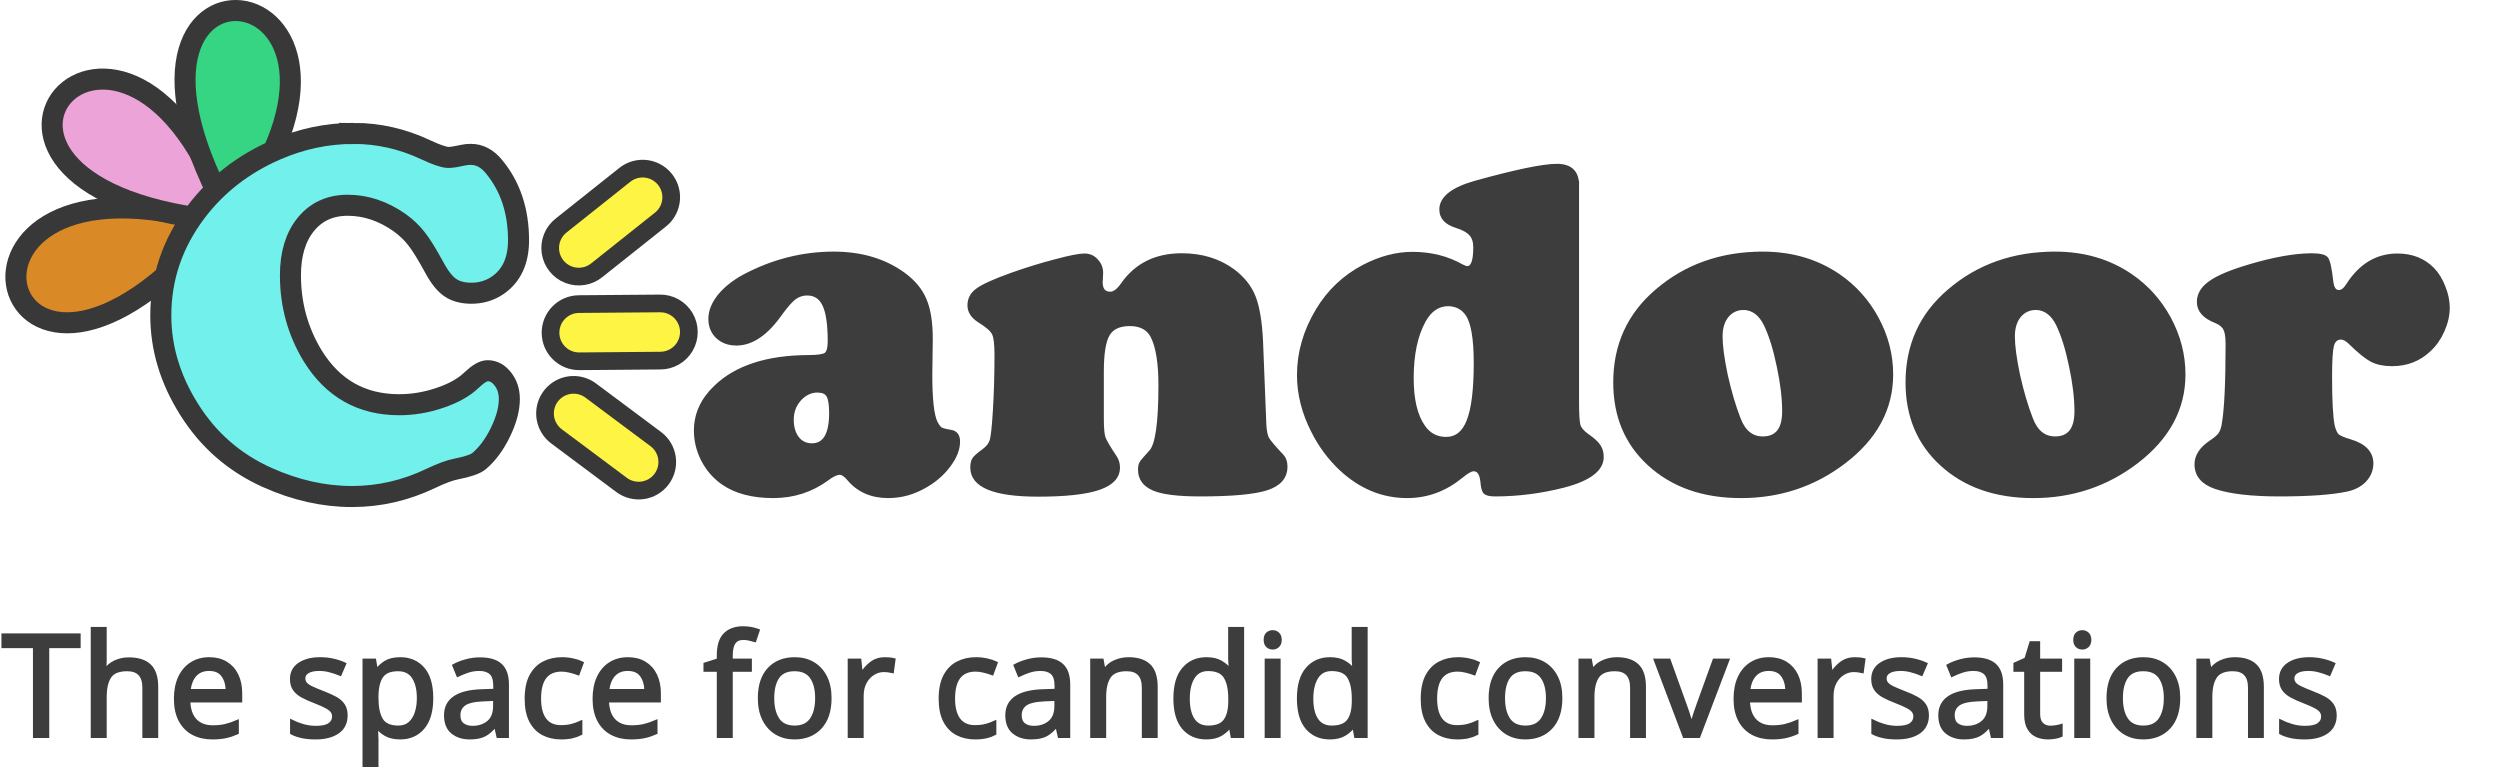
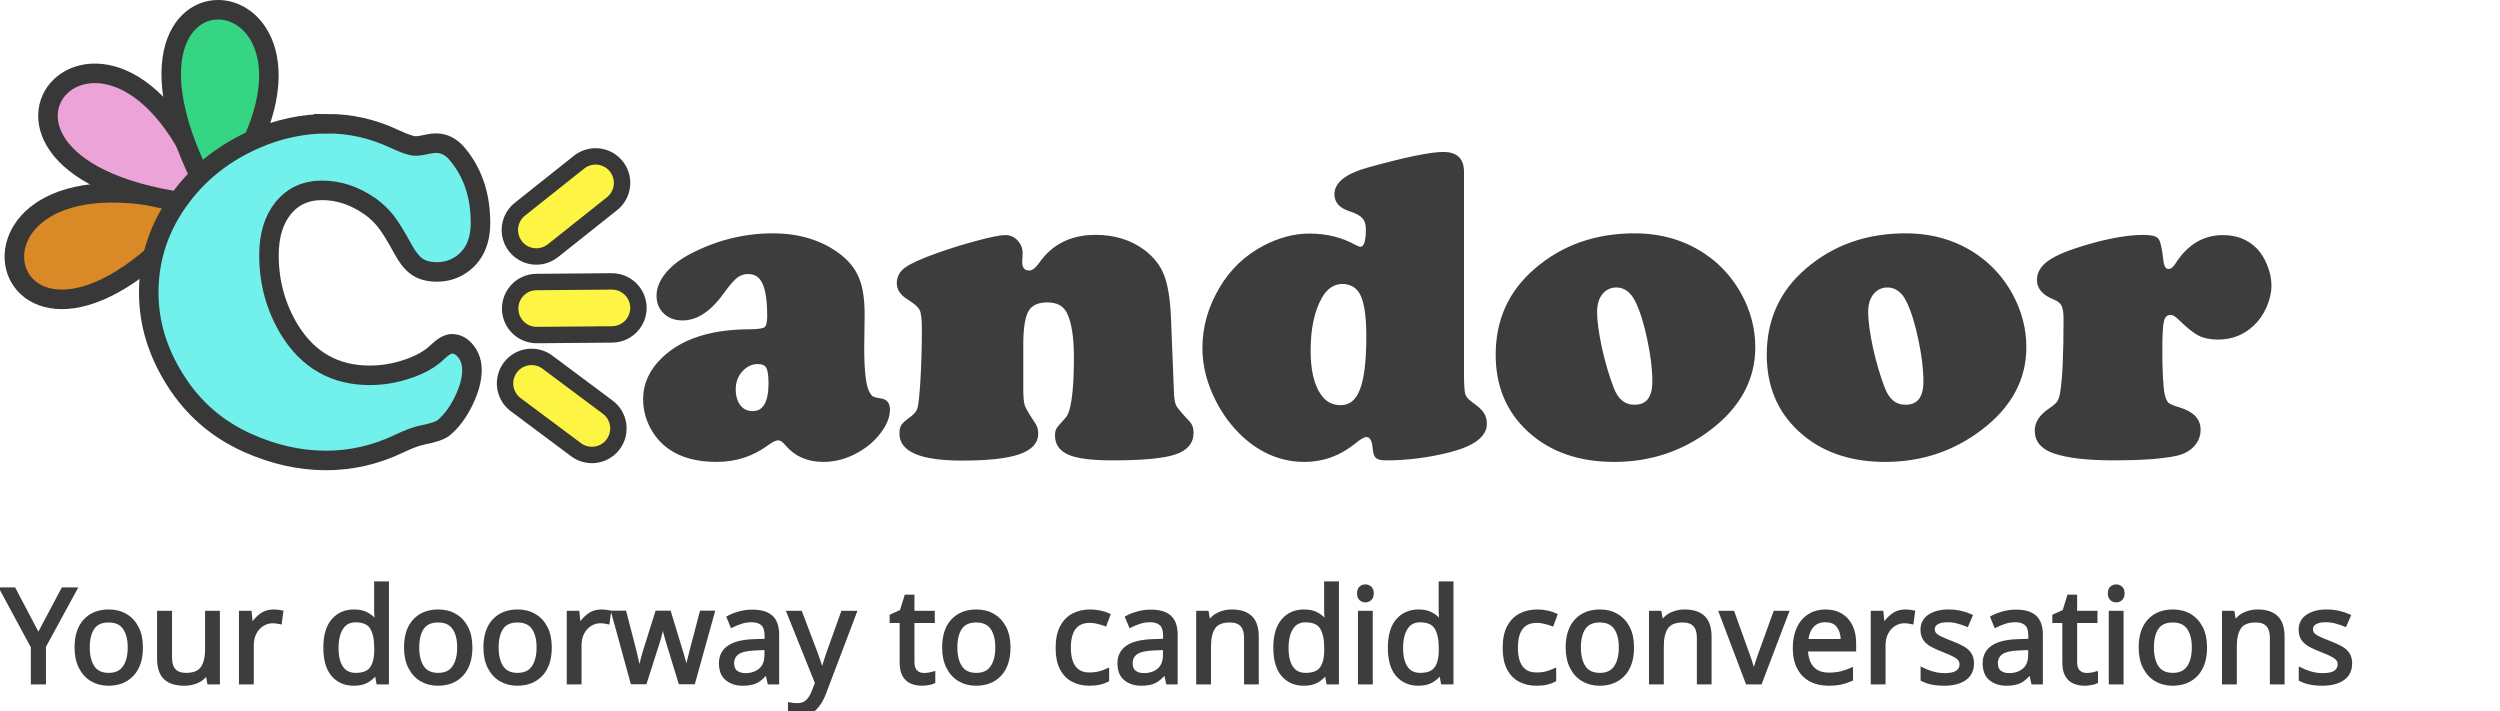
- <svg xmlns="http://www.w3.org/2000/svg" width="199.464mm" height="61.153mm" viewBox="0 0 706.762 216.686" id="svg2" version="1.1">
+ <svg xmlns="http://www.w3.org/2000/svg" width="215.085mm" height="61.153mm" viewBox="0 0 762.113 216.686" id="svg2" version="1.1">
  <defs id="defs4" />
-   <g id="layer1" transform="translate(-29.47632,-355.448)">
+   <g id="layer1" transform="translate(-29.59351,-355.448)">
    <path id="path4167-6" d="m 90.67,418.659 c -62.742,74.554 -87.473,-26.061 0,0 z" style="font-style:normal;font-weight:normal;font-size:medium;line-height:125%;font-family:sans-serif;letter-spacing:0px;word-spacing:0px;display:inline;fill:#d98925;fill-opacity:1;fill-rule:evenodd;stroke:#383838;stroke-width:5.95;stroke-linecap:butt;stroke-linejoin:miter;stroke-miterlimit:4;stroke-dasharray:none;stroke-opacity:1" />
    <path id="path4167-2-1" d="m 94.607,418.133 c -97.094,-8.227 -29.185,-86.481 0,0 z" style="font-style:normal;font-weight:normal;font-size:109.892px;line-height:125%;font-family:sans-serif;letter-spacing:0px;word-spacing:0px;display:inline;fill:#eba3d8;fill-opacity:1;fill-rule:evenodd;stroke:#383838;stroke-width:5.95;stroke-linecap:butt;stroke-linejoin:miter;stroke-miterlimit:4;stroke-dasharray:none;stroke-opacity:1" />
    <path id="path4167-3-7" d="m 94.963,417.637 c -48.046,-84.773 54.885,-72.926 0,0 z" style="font-style:normal;font-weight:normal;font-size:109.892px;line-height:125%;font-family:sans-serif;letter-spacing:0px;word-spacing:0px;display:inline;fill:#35d584;fill-opacity:1;fill-rule:evenodd;stroke:#383838;stroke-width:5.95;stroke-linecap:butt;stroke-linejoin:miter;stroke-miterlimit:4;stroke-dasharray:none;stroke-opacity:1" />
    <path d="m 129.439,393.161 q 10.555,0 20.386,4.627 4.627,2.169 6.434,2.169 1.301,0 4.193,-0.651 0.94,-0.217 2.096,-0.217 3.759,0 6.579,3.47 6.94,8.386 6.94,20.82 0,8.747 -6,12.796 -3.253,2.169 -7.301,2.169 -3.687,0 -6,-1.59 -2.313,-1.59 -4.482,-5.639 -3.109,-5.711 -5.06,-8.169 -1.952,-2.53 -4.771,-4.554 -7.012,-4.916 -14.675,-4.916 -7.446,0 -11.856,5.422 -4.338,5.35 -4.338,14.386 0,12.434 6.289,22.772 8.53,13.808 24.435,13.808 5.856,0 11.567,-1.952 5.783,-1.952 8.964,-5.06 2.747,-2.602 4.482,-2.602 2.53,0 4.338,2.386 1.807,2.313 1.807,5.639 0,4.193 -2.53,9.398 -2.53,5.205 -6.073,8.169 -1.518,1.229 -6.289,2.169 -2.747,0.506 -7.301,2.675 -10.699,5.133 -22.266,5.133 -12.073,0 -24.073,-5.422 -13.952,-6.289 -22.049,-19.302 -7.952,-12.651 -7.952,-26.459 0,-16.049 9.976,-29.278 8.675,-11.494 22.627,-17.567 10.627,-4.627 21.904,-4.627 z" style="font-style:normal;font-variant:normal;font-weight:normal;font-stretch:normal;font-size:137.364px;line-height:125%;font-family:'Cooper Black';-inkscape-font-specification:'Cooper Black, ';letter-spacing:0px;word-spacing:0px;display:inline;fill:#72f1ec;fill-opacity:1;stroke:#383838;stroke-width:5.95;stroke-linecap:butt;stroke-linejoin:miter;stroke-miterlimit:4;stroke-dasharray:none;stroke-opacity:1" id="path4145-1" />
    <path style="color:#000000;font-style:normal;font-variant:normal;font-weight:normal;font-stretch:normal;font-size:medium;line-height:125%;font-family:sans-serif;text-indent:0;text-align:start;text-decoration:none;text-decoration-line:none;text-decoration-style:solid;text-decoration-color:#000000;letter-spacing:0px;word-spacing:0px;text-transform:none;direction:ltr;block-progression:tb;writing-mode:lr-tb;baseline-shift:baseline;text-anchor:start;white-space:normal;clip-rule:nonzero;display:inline;overflow:visible;visibility:visible;opacity:1;isolation:auto;mix-blend-mode:normal;color-interpolation:sRGB;color-interpolation-filters:linearRGB;solid-color:#000000;solid-opacity:1;fill:#fef443;fill-opacity:1;fill-rule:evenodd;stroke:#383838;stroke-width:5;stroke-linecap:round;stroke-linejoin:miter;stroke-miterlimit:4;stroke-dasharray:none;stroke-dashoffset:0;stroke-opacity:1;color-rendering:auto;image-rendering:auto;shape-rendering:auto;text-rendering:auto;enable-background:accumulate" d="m 211.015,403.124 a 8.084,8.084 0 0 0 -4.99,1.828 l -17.873,14.215 a 8.084,8.084 0 1 0 10.064,12.652 l 17.871,-14.213 A 8.084,8.084 0 0 0 211.015,403.124 Z" id="path4209-8" />
    <path style="color:#000000;font-style:normal;font-variant:normal;font-weight:normal;font-stretch:normal;font-size:109.892px;line-height:125%;font-family:sans-serif;text-indent:0;text-align:start;text-decoration:none;text-decoration-line:none;text-decoration-style:solid;text-decoration-color:#000000;letter-spacing:0px;word-spacing:0px;text-transform:none;direction:ltr;block-progression:tb;writing-mode:lr-tb;baseline-shift:baseline;text-anchor:start;white-space:normal;clip-rule:nonzero;display:inline;overflow:visible;visibility:visible;opacity:1;isolation:auto;mix-blend-mode:normal;color-interpolation:sRGB;color-interpolation-filters:linearRGB;solid-color:#000000;solid-opacity:1;fill:#fef443;fill-opacity:1;fill-rule:evenodd;stroke:#383838;stroke-width:5;stroke-linecap:round;stroke-linejoin:miter;stroke-miterlimit:4;stroke-dasharray:none;stroke-dashoffset:0;stroke-opacity:1;color-rendering:auto;image-rendering:auto;shape-rendering:auto;text-rendering:auto;enable-background:accumulate" d="m 191.28,464.255 a 8.084,8.084 0 0 0 -4.385,14.621 l 18.299,13.662 a 8.084,8.084 0 1 0 9.672,-12.957 l -18.299,-13.66 a 8.084,8.084 0 0 0 -5.287,-1.666 z" id="path4209-1-8" />
    <path style="color:#000000;font-style:normal;font-variant:normal;font-weight:normal;font-stretch:normal;font-size:109.892px;line-height:125%;font-family:sans-serif;text-indent:0;text-align:start;text-decoration:none;text-decoration-line:none;text-decoration-style:solid;text-decoration-color:#000000;letter-spacing:0px;word-spacing:0px;text-transform:none;direction:ltr;block-progression:tb;writing-mode:lr-tb;baseline-shift:baseline;text-anchor:start;white-space:normal;clip-rule:nonzero;display:inline;overflow:visible;visibility:visible;opacity:1;isolation:auto;mix-blend-mode:normal;color-interpolation:sRGB;color-interpolation-filters:linearRGB;solid-color:#000000;solid-opacity:1;fill:#fef443;fill-opacity:1;fill-rule:evenodd;stroke:#383838;stroke-width:5;stroke-linecap:round;stroke-linejoin:miter;stroke-miterlimit:4;stroke-dasharray:none;stroke-dashoffset:0;stroke-opacity:1;color-rendering:auto;image-rendering:auto;shape-rendering:auto;text-rendering:auto;enable-background:accumulate" d="m 215.964,441.232 -22.836,0.186 a 8.084,8.084 0 1 0 0.133,16.168 l 22.834,-0.188 a 8.084,8.084 0 1 0 -0.131,-16.166 z" id="path4209-1-0-6" />
    <g style="font-style:normal;font-weight:normal;font-size:medium;line-height:125%;font-family:sans-serif;letter-spacing:0px;word-spacing:0px;display:inline;fill:#5a7731;fill-opacity:1;stroke:#5a7731;stroke-width:1px;stroke-linecap:butt;stroke-linejoin:miter;stroke-opacity:1" transform="matrix(0.9672074,0.2539875,-0.2539874,0.9672074,-119.0645,-65.8682)" id="g4199">
      <g transform="translate(75.50198,-3.698657)" id="g4248" style="fill:#5a7731;fill-opacity:1;stroke:#3d3d3d;stroke-opacity:1">
        <path transform="matrix(0.9672076,-0.2539875,0.2539875,0.9672076,-103.6271,90.58341)" d="m 433.513,416.056 q 11.671,0 19.786,5.902 4.293,3.152 5.969,7.244 1.744,4.024 1.744,11.134 l -0.134,9.994 q 0,10.396 1.476,13.482 0.738,1.476 1.409,1.878 0.671,0.402 2.817,0.738 2.146,0.335 2.146,2.817 0,3.219 -2.616,6.707 -2.549,3.488 -6.64,5.835 -5.03,2.951 -10.53,2.951 -7.043,0 -11.134,-4.829 -1.409,-1.744 -2.616,-1.744 -1.341,0 -3.555,1.677 -6.707,4.896 -15.225,4.896 -8.786,0 -14.219,-3.756 -3.555,-2.482 -5.634,-6.439 -2.079,-4.024 -2.079,-8.384 0,-6.976 5.634,-12.341 8.786,-8.451 26.292,-8.518 3.89,0 4.896,-0.738 1.006,-0.805 1.006,-3.622 0,-7.11 -1.476,-10.262 -1.476,-3.219 -4.829,-3.219 -2.012,0 -3.622,1.207 -1.543,1.207 -3.89,4.427 -5.969,8.518 -12.475,8.518 -3.287,0 -5.366,-1.945 -2.079,-1.945 -2.079,-5.098 0,-3.219 2.549,-6.439 2.616,-3.219 7.043,-5.634 12.14,-6.439 25.353,-6.439 z m -4.494,38.835 q -2.951,0 -5.165,2.415 -2.146,2.415 -2.146,5.768 0,3.219 1.543,5.232 1.543,1.945 4.091,1.945 5.366,0 5.366,-9.055 0,-3.689 -0.805,-4.963 -0.738,-1.274 -2.884,-1.341 z" style="font-style:normal;font-variant:normal;font-weight:normal;font-stretch:normal;font-size:137.364px;line-height:125%;font-family:'Cooper Black';-inkscape-font-specification:'Cooper Black, ';letter-spacing:0px;word-spacing:0px;fill:#3d3d3d;fill-opacity:1;stroke:#3d3d3d;stroke-width:1px;stroke-linecap:butt;stroke-linejoin:miter;stroke-opacity:1" id="path4147" />
        <path transform="matrix(0.9672076,-0.2539875,0.2539875,0.9672076,-103.6271,90.58341)" d="m 554.377,440.872 0.939,23.61 q 0.134,2.683 0.805,3.957 0.738,1.274 4.158,4.896 1.006,1.073 1.006,3.018 0,4.427 -5.299,6.171 -5.299,1.744 -18.914,1.744 -9.256,0 -13.079,-1.61 -3.957,-1.677 -3.957,-5.433 0,-1.341 0.402,-1.945 0.402,-0.671 2.683,-3.152 2.683,-2.817 2.683,-18.78 0,-9.256 -2.146,-13.683 -1.744,-3.555 -6.439,-3.555 -4.494,0 -6.171,2.884 -1.677,2.884 -1.677,10.463 l 0,13.28 q 0,3.957 0.47,5.433 0.537,1.476 3.354,5.701 0.738,1.207 0.738,2.75 0,3.957 -5.5,5.835 -5.5,1.878 -17.171,1.878 -18.646,0 -18.646,-7.713 0,-1.61 0.537,-2.415 0.604,-0.872 2.75,-2.415 1.744,-1.274 2.213,-2.884 0.469,-1.677 0.872,-8.116 0.47,-7.646 0.47,-16.03 0,-4.628 -0.738,-6.037 -0.671,-1.476 -4.024,-3.555 -2.884,-1.811 -2.884,-4.427 0,-2.683 2.348,-4.36 2.348,-1.744 9.658,-4.36 6.439,-2.28 12.408,-3.823 5.969,-1.61 8.183,-1.61 2.012,0 3.354,1.476 1.409,1.476 1.409,3.488 0,0.201 -0.067,1.677 -0.067,0.537 -0.067,0.939 0,3.219 2.683,3.219 1.61,0 3.421,-2.549 5.768,-8.317 16.768,-8.317 8.451,0 14.488,4.427 4.226,3.152 5.902,7.445 1.677,4.226 2.079,12.475 z" style="font-style:normal;font-variant:normal;font-weight:normal;font-stretch:normal;font-size:137.364px;line-height:125%;font-family:'Cooper Black';-inkscape-font-specification:'Cooper Black, ';letter-spacing:0px;word-spacing:0px;fill:#3d3d3d;fill-opacity:1;stroke:#3d3d3d;stroke-width:1px;stroke-linecap:butt;stroke-linejoin:miter;stroke-opacity:1" id="path4149" />
        <path transform="matrix(0.9672076,-0.2539875,0.2539875,0.9672076,-103.6271,90.58341)" d="m 643.718,396.739 0,61.237 q 0,5.232 0.402,6.707 0.469,1.476 2.482,2.884 2.415,1.677 3.219,2.951 0.872,1.274 0.872,3.085 0,5.366 -10.799,8.183 -9.726,2.482 -19.451,2.482 -2.146,0 -2.817,-0.671 -0.604,-0.604 -0.805,-3.018 -0.335,-3.421 -2.415,-3.421 -1.14,0 -3.555,2.012 -6.841,5.567 -15.225,5.567 -10.396,0 -18.713,-7.713 -4.896,-4.628 -7.915,-10.665 -4.024,-7.847 -4.024,-15.896 0,-9.457 5.232,-18.244 4.829,-8.116 13.146,-12.475 6.976,-3.622 13.75,-3.622 7.78,0 13.951,3.488 1.006,0.537 1.61,0.537 2.146,0 2.146,-5.768 0,-2.482 -1.207,-3.756 -1.14,-1.341 -4.159,-2.28 -4.226,-1.341 -4.226,-4.695 0,-4.896 9.726,-7.646 17.171,-4.762 23.006,-4.762 5.768,0 5.768,5.5 z m -36.42,33.737 q -4.36,0 -6.908,4.628 -3.421,6.171 -3.421,16.232 0,9.122 3.287,13.75 2.348,3.354 6.372,3.354 4.36,0 6.305,-5.03 2.012,-5.098 2.012,-16.366 0,-10.329 -2.348,-13.75 -1.811,-2.683 -5.299,-2.817 z" style="font-style:normal;font-variant:normal;font-weight:normal;font-stretch:normal;font-size:137.364px;line-height:125%;font-family:'Cooper Black';-inkscape-font-specification:'Cooper Black, ';letter-spacing:0px;word-spacing:0px;fill:#3d3d3d;fill-opacity:1;stroke:#3d3d3d;stroke-width:1px;stroke-linecap:butt;stroke-linejoin:miter;stroke-opacity:1" id="path4151" />
        <path transform="matrix(0.9672076,-0.2539875,0.2539875,0.9672076,-103.6271,90.58341)" d="m 696.168,416.056 q 12.274,0 21.53,6.372 6.64,4.561 10.665,11.872 4.159,7.646 4.159,15.963 0,14.555 -13.347,24.75 -12.744,9.726 -29.177,9.726 -16.03,0 -25.957,-9.122 -9.658,-8.854 -9.658,-23.073 0,-15.829 11.805,-25.89 12.341,-10.597 29.981,-10.597 z m -5.366,15.494 q -2.951,0 -4.762,2.213 -1.744,2.146 -1.744,5.768 0,4.024 1.476,11 1.543,6.908 3.622,12.274 2.079,5.5 6.774,5.5 5.969,0 5.969,-7.579 0,-5.634 -1.543,-12.811 -1.476,-7.177 -3.622,-11.671 -2.213,-4.561 -6.171,-4.695 z" style="font-style:normal;font-variant:normal;font-weight:normal;font-stretch:normal;font-size:137.364px;line-height:125%;font-family:'Cooper Black';-inkscape-font-specification:'Cooper Black, ';letter-spacing:0px;word-spacing:0px;fill:#3d3d3d;fill-opacity:1;stroke:#3d3d3d;stroke-width:1px;stroke-linecap:butt;stroke-linejoin:miter;stroke-opacity:1" id="path4153" />
        <path transform="matrix(0.9672076,-0.2539875,0.2539875,0.9672076,-103.6271,90.58341)" d="m 778.802,416.056 q 12.274,0 21.53,6.372 6.64,4.561 10.665,11.872 4.159,7.646 4.159,15.963 0,14.555 -13.347,24.75 -12.744,9.726 -29.177,9.726 -16.03,0 -25.957,-9.122 -9.658,-8.854 -9.658,-23.073 0,-15.829 11.805,-25.89 12.341,-10.597 29.981,-10.597 z m -5.366,15.494 q -2.951,0 -4.762,2.213 -1.744,2.146 -1.744,5.768 0,4.024 1.476,11 1.543,6.908 3.622,12.274 2.079,5.5 6.774,5.5 5.969,0 5.969,-7.579 0,-5.634 -1.543,-12.811 -1.476,-7.177 -3.622,-11.671 -2.213,-4.561 -6.171,-4.695 z" style="font-style:normal;font-variant:normal;font-weight:normal;font-stretch:normal;font-size:137.364px;line-height:125%;font-family:'Cooper Black';-inkscape-font-specification:'Cooper Black, ';letter-spacing:0px;word-spacing:0px;fill:#3d3d3d;fill-opacity:1;stroke:#3d3d3d;stroke-width:1px;stroke-linecap:butt;stroke-linejoin:miter;stroke-opacity:1" id="path4155" />
        <path transform="matrix(0.9672076,-0.2539875,0.2539875,0.9672076,-103.6271,90.58341)" d="m 851.24,416.525 q 3.555,0 4.293,1.006 0.805,1.006 1.409,6.439 0.335,2.951 2.079,2.951 1.341,0 2.549,-1.945 5.366,-8.384 14.018,-8.384 6.104,0 9.994,3.957 1.878,1.945 3.085,5.03 1.207,3.018 1.207,5.835 0,3.152 -1.476,6.506 -1.476,3.287 -3.823,5.433 -4.293,4.091 -10.53,4.091 -3.421,0 -5.768,-1.207 -2.28,-1.207 -6.037,-4.896 -1.409,-1.409 -2.616,-1.409 -1.878,0 -2.482,2.146 -0.537,2.079 -0.537,8.854 0,10.128 0.738,13.817 0.47,2.012 1.274,2.817 0.872,0.738 3.622,1.543 6.037,1.811 6.037,6.305 0,2.75 -1.945,4.829 -1.945,2.012 -5.165,2.683 -6.439,1.341 -18.914,1.341 -11.872,0 -18.042,-2.079 -5.5,-1.878 -5.5,-6.506 0,-3.488 4.024,-6.238 1.945,-1.274 2.683,-2.28 0.738,-1.073 1.006,-2.884 1.073,-6.104 1.073,-22.603 0,-3.018 -0.671,-4.293 -0.671,-1.341 -2.683,-2.146 -4.762,-1.878 -4.762,-5.433 0,-3.219 3.287,-5.5 3.287,-2.348 11,-4.628 10.329,-3.085 17.573,-3.152 z" style="font-style:normal;font-variant:normal;font-weight:normal;font-stretch:normal;font-size:137.364px;line-height:125%;font-family:'Cooper Black';-inkscape-font-specification:'Cooper Black, ';letter-spacing:0px;word-spacing:0px;fill:#3d3d3d;fill-opacity:1;stroke:#3d3d3d;stroke-width:1px;stroke-linecap:butt;stroke-linejoin:miter;stroke-opacity:1" id="path4157" />
      </g>
      <text transform="matrix(0.9672075,-0.2539875,0.2539875,0.9672075,0,0)" id="text4264" y="629.455" x="149.041" style="font-style:normal;font-weight:normal;font-size:40px;line-height:125%;font-family:sans-serif;letter-spacing:0px;word-spacing:0px;fill:#3d3d3d;fill-opacity:1;stroke:#3d3d3d;stroke-width:1px;stroke-linecap:butt;stroke-linejoin:miter;stroke-opacity:1" xml:space="preserve">
-         <tspan y="629.455" x="149.041" id="tspan4266">The space for candid conversations</tspan>
+         <tspan y="629.455" x="149.041" id="tspan4266">Your doorway to candid conversations</tspan>
      </text>
    </g>
  </g>
</svg>
